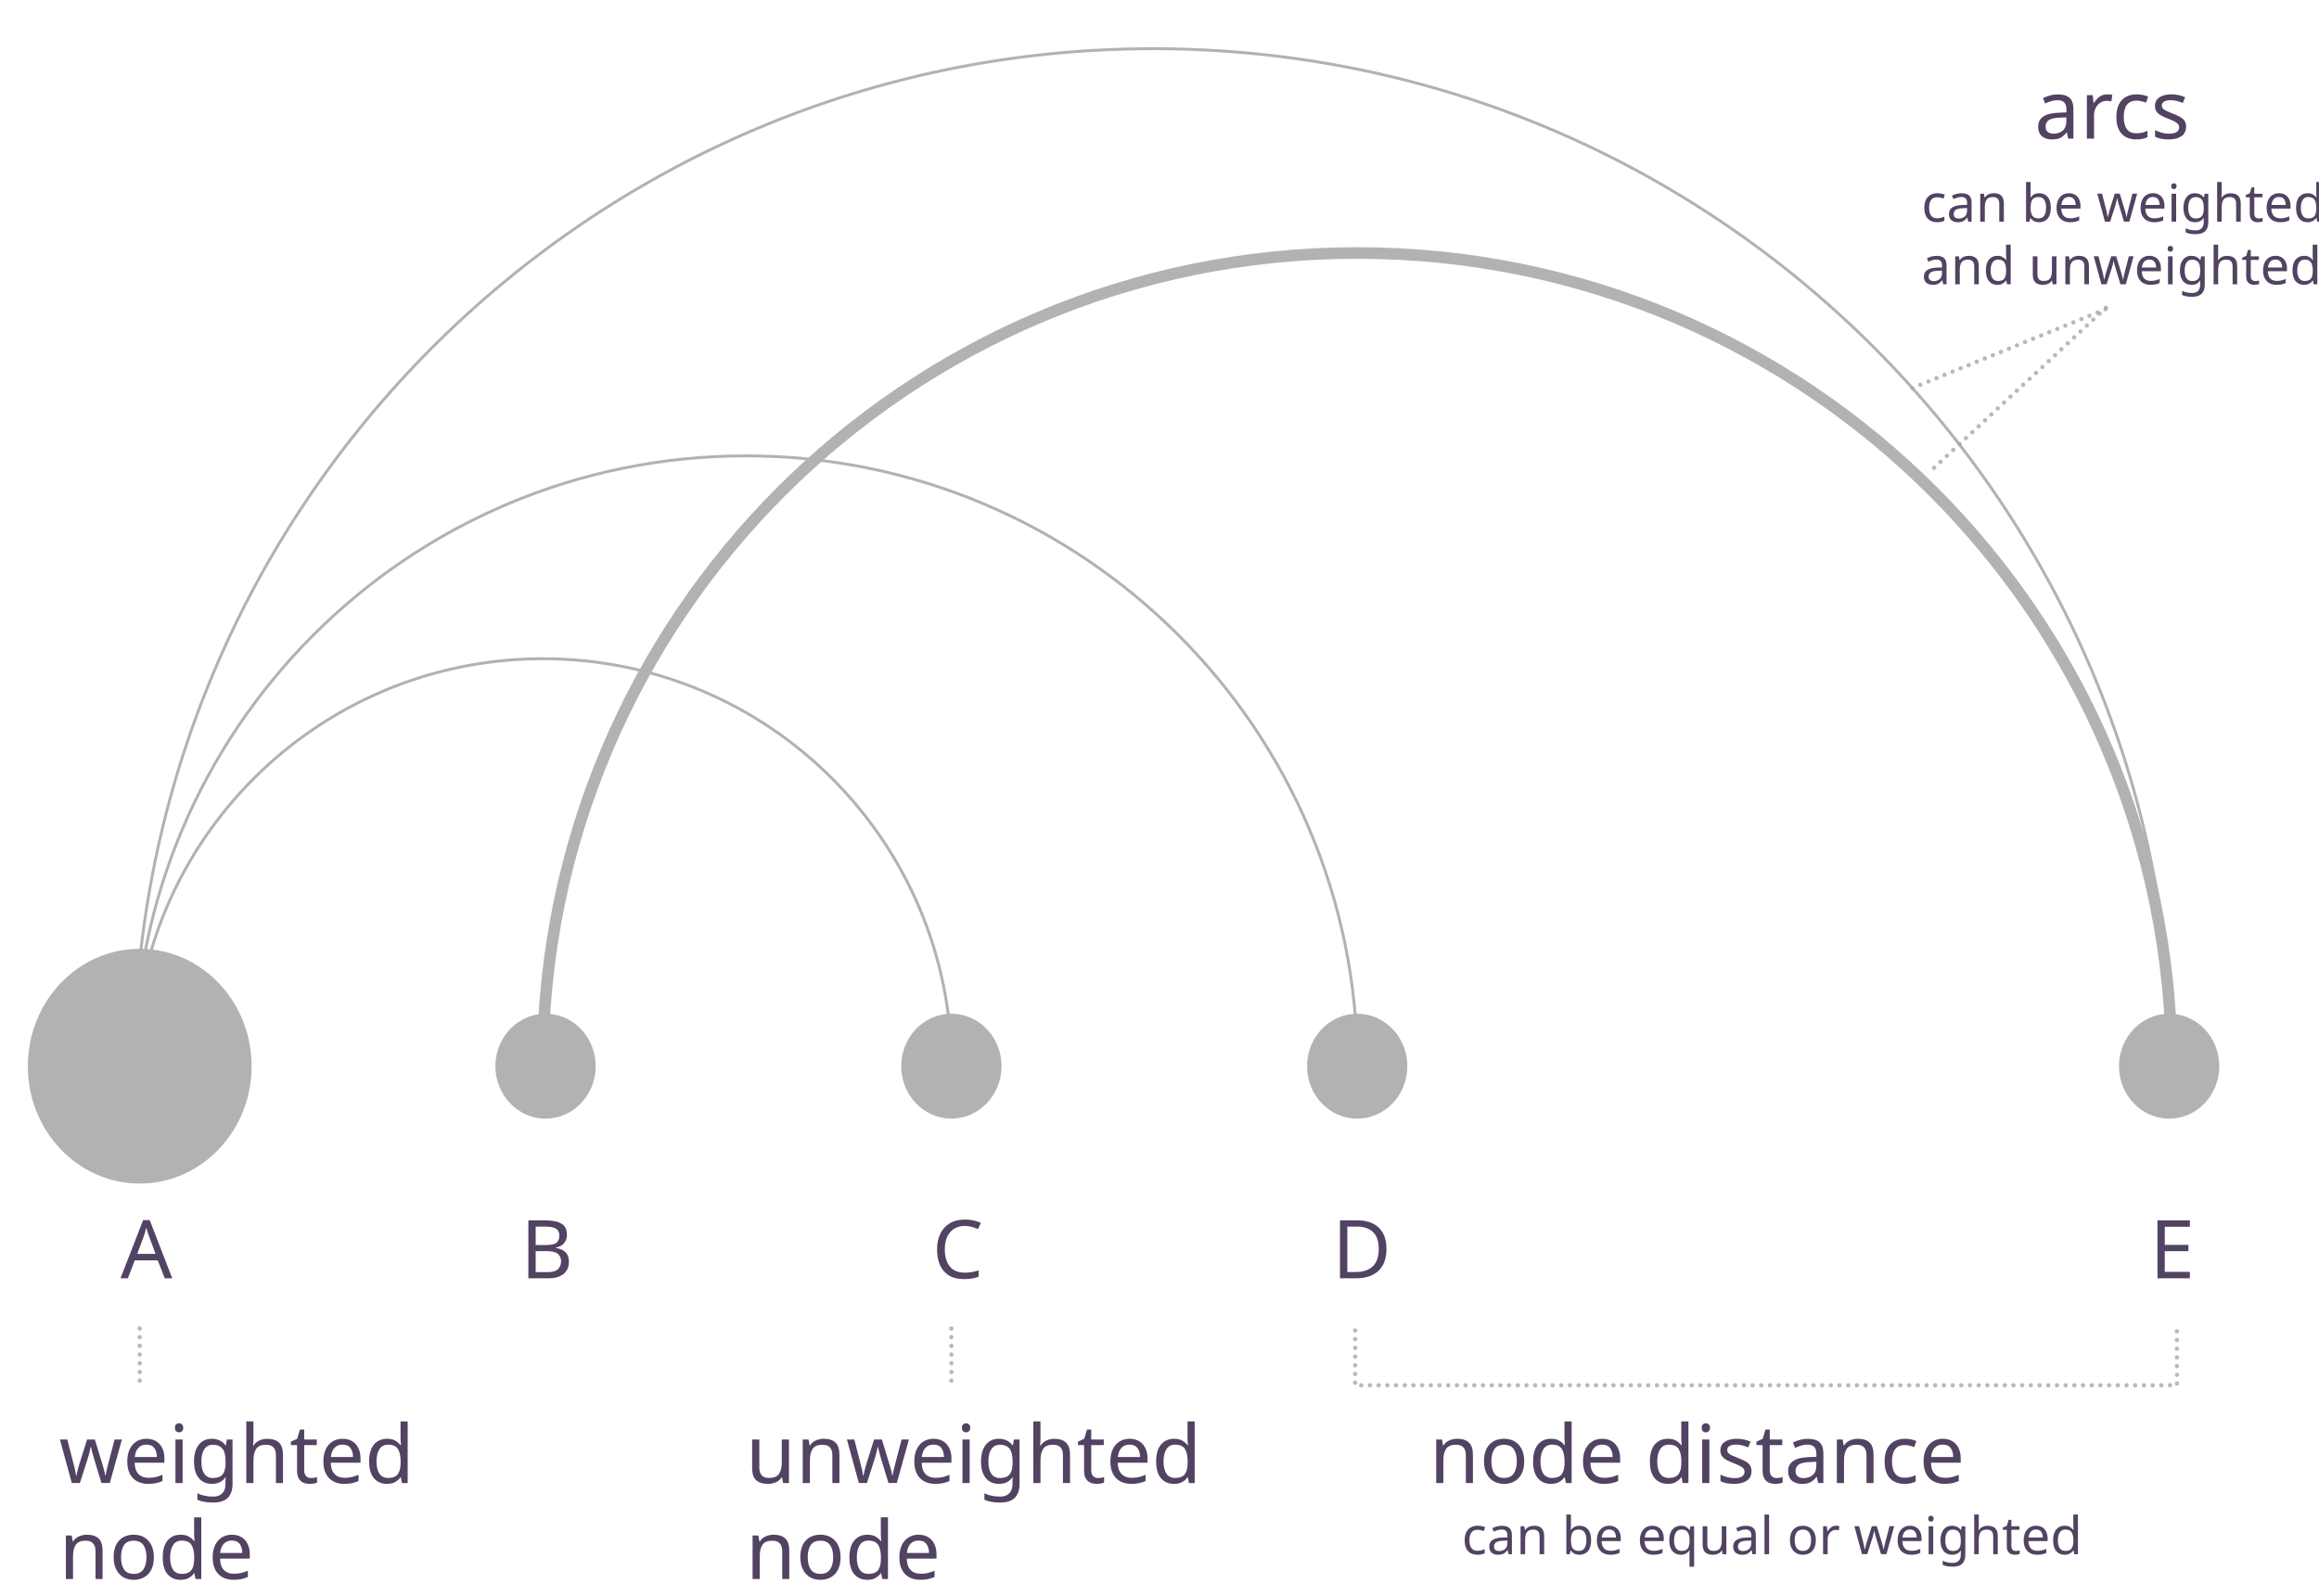
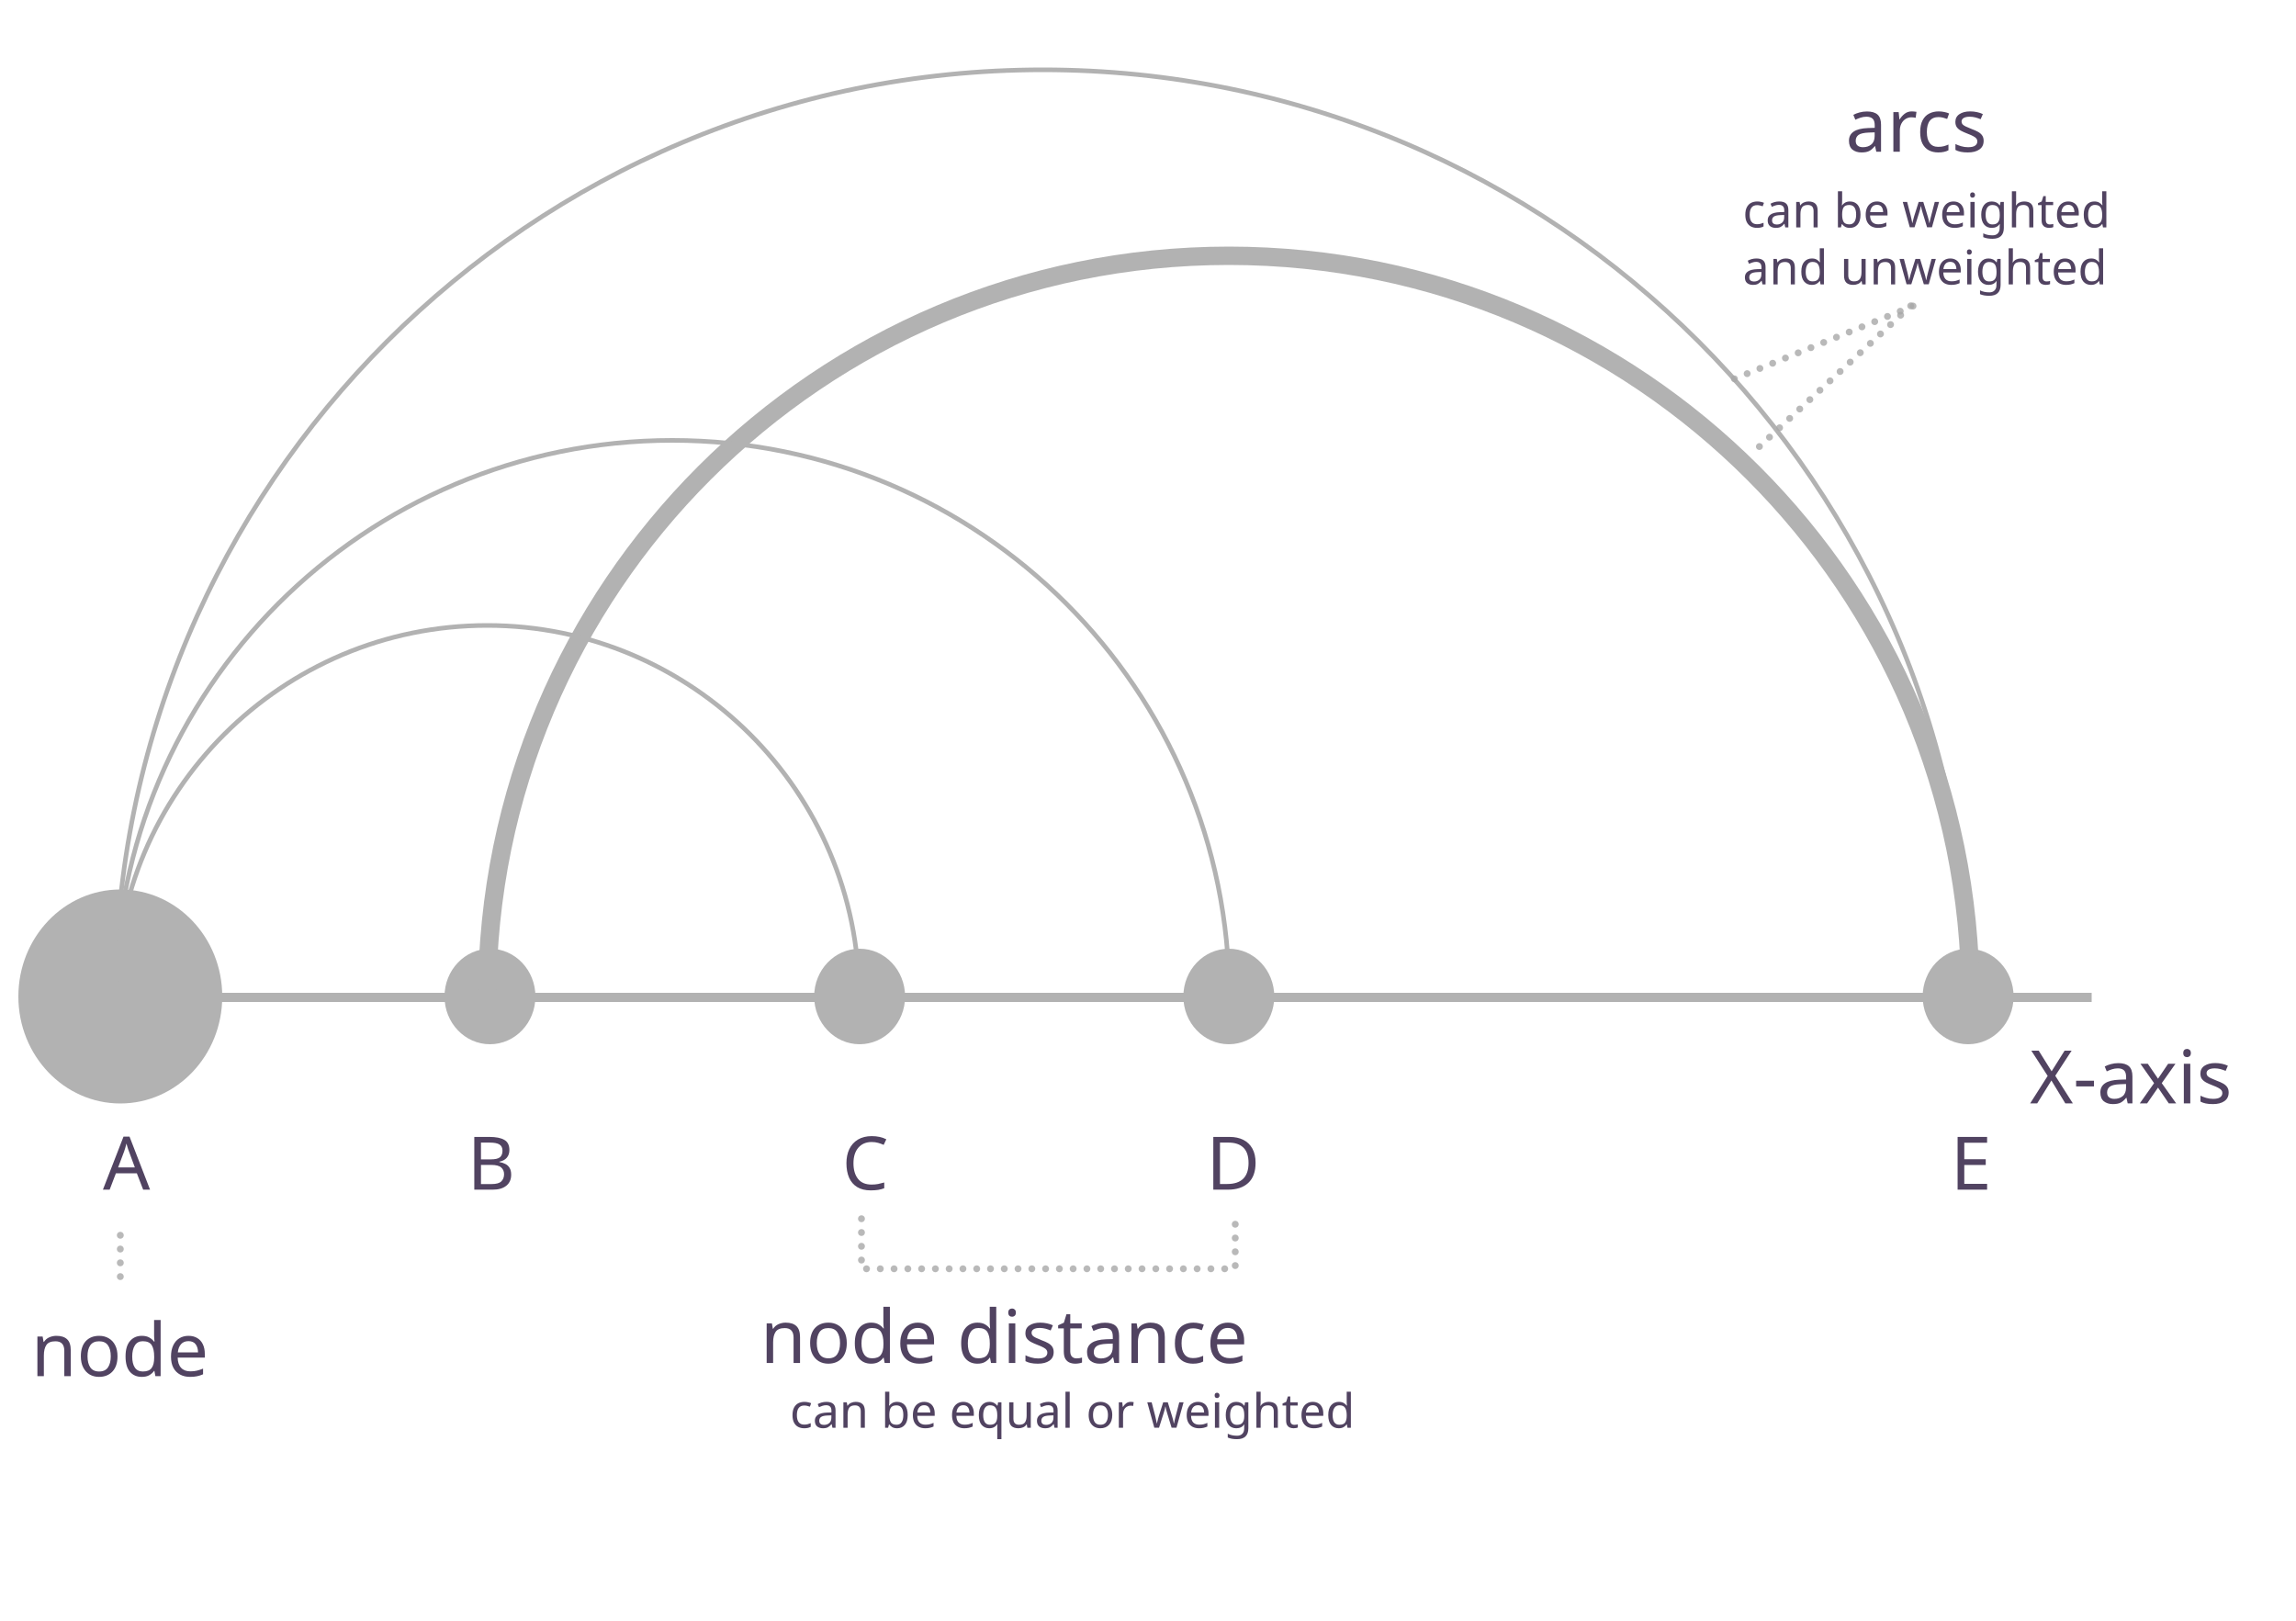
- <svg xmlns="http://www.w3.org/2000/svg" version="1.1" id="Layer_1" x="0px" y="0px" viewBox="0 0 800 550.6" style="enable-background:new 0 0 800 550.6;" xml:space="preserve">
+ <svg xmlns="http://www.w3.org/2000/svg" version="1.1" id="Layer_1" x="0px" y="0px" viewBox="0 0 500 353" style="enable-background:new 0 0 500 353;" xml:space="preserve">
  <style type="text/css">
	.st0{fill:#514361;}
	.st1{font-family:'Roboto-Italic';}
- 	.st2{font-size:18px;}
+ 	.st2{font-size:10.346px;}
	.st3{fill:#B2B2B2;}
	.st4{fill:none;stroke:#B2B2B2;stroke-miterlimit:10;}
	.st5{fill:none;stroke:#B2B2B2;stroke-width:4;stroke-miterlimit:10;}
+ 	.st6{font-family:'RobotoMono-Regular';}
+ 	.st7{font-size:16.093px;}
	
- 		.st6{opacity:0.8;fill:none;stroke:#A8A8A8;stroke-width:1.5;stroke-linecap:round;stroke-miterlimit:10;stroke-dasharray:0,3;enable-background:new    ;}
- 	.st7{font-family:'RobotoMono-Regular';}
- 	.st8{font-size:28px;}
+ 		.st8{opacity:0.8;fill:none;stroke:#A8A8A8;stroke-width:1.5;stroke-linecap:round;stroke-miterlimit:10;stroke-dasharray:0,3;enable-background:new    ;}
+ 	.st9{fill:none;stroke:#B2B2B2;stroke-width:2;stroke-miterlimit:10;}
</style>
-   <text transform="matrix(1 0 0 1 662.8678 76.4985)" class="st0 st1 st2">can be weighted</text>
-   <text transform="matrix(1 0 0 1 662.8678 98.0985)" class="st0 st1 st2">and unweighted</text>
-   <text transform="matrix(1 0 0 1 504.2892 536.2999)" class="st0 st1 st2">can be equal or weighted</text>
+   <text transform="matrix(1 0 0 1 379.5156 49.5142)" class="st0 st1 st2">can be weighted</text>
+   <text transform="matrix(1 0 0 1 379.5156 61.9292)" class="st0 st1 st2">and unweighted</text>
+   <text transform="matrix(1 0 0 1 172.021 310.9199)" class="st0 st1 st2">can be equal or weighted</text>
  <g>
-     <ellipse class="st3" cx="48.2" cy="367.9" rx="38.6" ry="40.5" />
-     <ellipse class="st3" cx="188.2" cy="367.9" rx="17.3" ry="18.1" />
-     <ellipse class="st3" cx="328.2" cy="367.9" rx="17.3" ry="18.1" />
-     <ellipse class="st3" cx="468.2" cy="367.9" rx="17.3" ry="18.1" />
-     <ellipse class="st3" cx="748.3" cy="367.9" rx="17.3" ry="18.1" />
+     <ellipse class="st3" cx="26.2" cy="217" rx="22.2" ry="23.3" />
+     <ellipse class="st3" cx="106.7" cy="217" rx="9.9" ry="10.4" />
+     <ellipse class="st3" cx="187.2" cy="217" rx="9.9" ry="10.4" />
+     <ellipse class="st3" cx="267.6" cy="217" rx="9.9" ry="10.4" />
+     <ellipse class="st3" cx="428.6" cy="217" rx="9.9" ry="10.4" />
  </g>
-   <path class="st4" d="M46.3,368.3c0-194.1,157.4-351.5,351.5-351.5s351.5,157.4,351.5,351.5" />
-   <path class="st5" d="M187.2,368.3c0-155.2,125.8-281,281-281s281,125.8,281,281" />
-   <path class="st4" d="M46.3,368.3c0-116.5,94.5-211,211-211s211,94.5,211,211" />
-   <path class="st4" d="M46.3,368.3c0-77.9,63.1-141,141-141s141,63.1,141,141" />
-   <path class="st6" d="M328.2,458.4v19.8" />
-   <text transform="matrix(1 0 0 1 257.2457 511.7483)" class="st0 st7 st8">unweighted</text>
-   <text transform="matrix(1 0 0 1 257.2457 544.8542)" class="st0 st7 st8">node</text>
-   <text transform="matrix(1 0 0 1 493.0875 511.7484)" class="st0 st7 st8">node distance</text>
-   <path class="st6" d="M48.2,458.4v19.8" />
-   <text transform="matrix(1 0 0 1 20.3518 511.7485)" class="st0 st7 st8">weighted</text>
-   <text transform="matrix(1 0 0 1 20.3518 544.8545)" class="st0 st7 st8">node</text>
-   <path class="st6" d="M659.7,133.9l67.9-27.7" />
-   <text transform="matrix(1 0 0 1 701.8418 47.8375)" class="st0 st7 st8">arcs</text>
-   <path class="st6" d="M726.5,106.2L667,161.6" />
-   <text transform="matrix(1 0 0 1 41.5674 441.0889)" class="st0 st7 st8">A</text>
-   <text transform="matrix(1 0 0 1 179.5605 441.0889)" class="st0 st7 st8">B</text>
-   <text transform="matrix(1 0 0 1 321.5605 441.0889)" class="st0 st7 st8">C</text>
-   <text transform="matrix(1 0 0 1 459.5605 441.0889)" class="st0 st7 st8">D</text>
-   <text transform="matrix(1 0 0 1 741.5605 441.0889)" class="st0 st7 st8">E</text>
-   <path class="st6" d="M467.5,459.1V478H751v-18.9" />
+   <path class="st4" d="M25.1,217.2c0-111.6,90.5-202,202-202s202,90.5,202,202" />
+   <path class="st5" d="M106.1,217.2c0-89.2,72.3-161.5,161.5-161.5S429.1,128,429.1,217.2" />
+   <path class="st4" d="M25.1,217.2c0-67,54.3-121.3,121.3-121.3s121.3,54.3,121.3,121.3" />
+   <path class="st4" d="M25.1,217.2c0-44.8,36.3-81,81-81s81,36.3,81,81" />
+   <text transform="matrix(1 0 0 1 165.583 296.8076)" class="st0 st6 st7">node distance</text>
+   <text transform="matrix(1 0 0 1 442.0459 240.2793)" class="st0 st6 st7">X-axis</text>
+   <path class="st8" d="M26.2,269v11.4" />
+   <text transform="matrix(1 0 0 1 6.7695 299.6816)" class="st0 st6 st7">node</text>
+   <path class="st8" d="M377.7,82.5l39-15.9" />
+   <text transform="matrix(1 0 0 1 401.916 33.0405)" class="st0 st6 st7">arcs</text>
+   <path class="st8" d="M416.1,66.6l-34.2,31.8" />
+   <text transform="matrix(1 0 0 1 22.4121 259.0684)" class="st0 st6 st7">A</text>
+   <text transform="matrix(1 0 0 1 101.7261 259.0684)" class="st0 st6 st7">B</text>
+   <text transform="matrix(1 0 0 1 183.3433 259.0684)" class="st0 st6 st7">C</text>
+   <text transform="matrix(1 0 0 1 262.6611 259.0684)" class="st0 st6 st7">D</text>
+   <text transform="matrix(1 0 0 1 424.7461 259.0684)" class="st0 st6 st7">E</text>
+   <path class="st8" d="M187.6,265.4v10.9h81.4v-10.9" />
+   <line class="st9" x1="25.1" y1="217.2" x2="455.5" y2="217.2" />
</svg>
